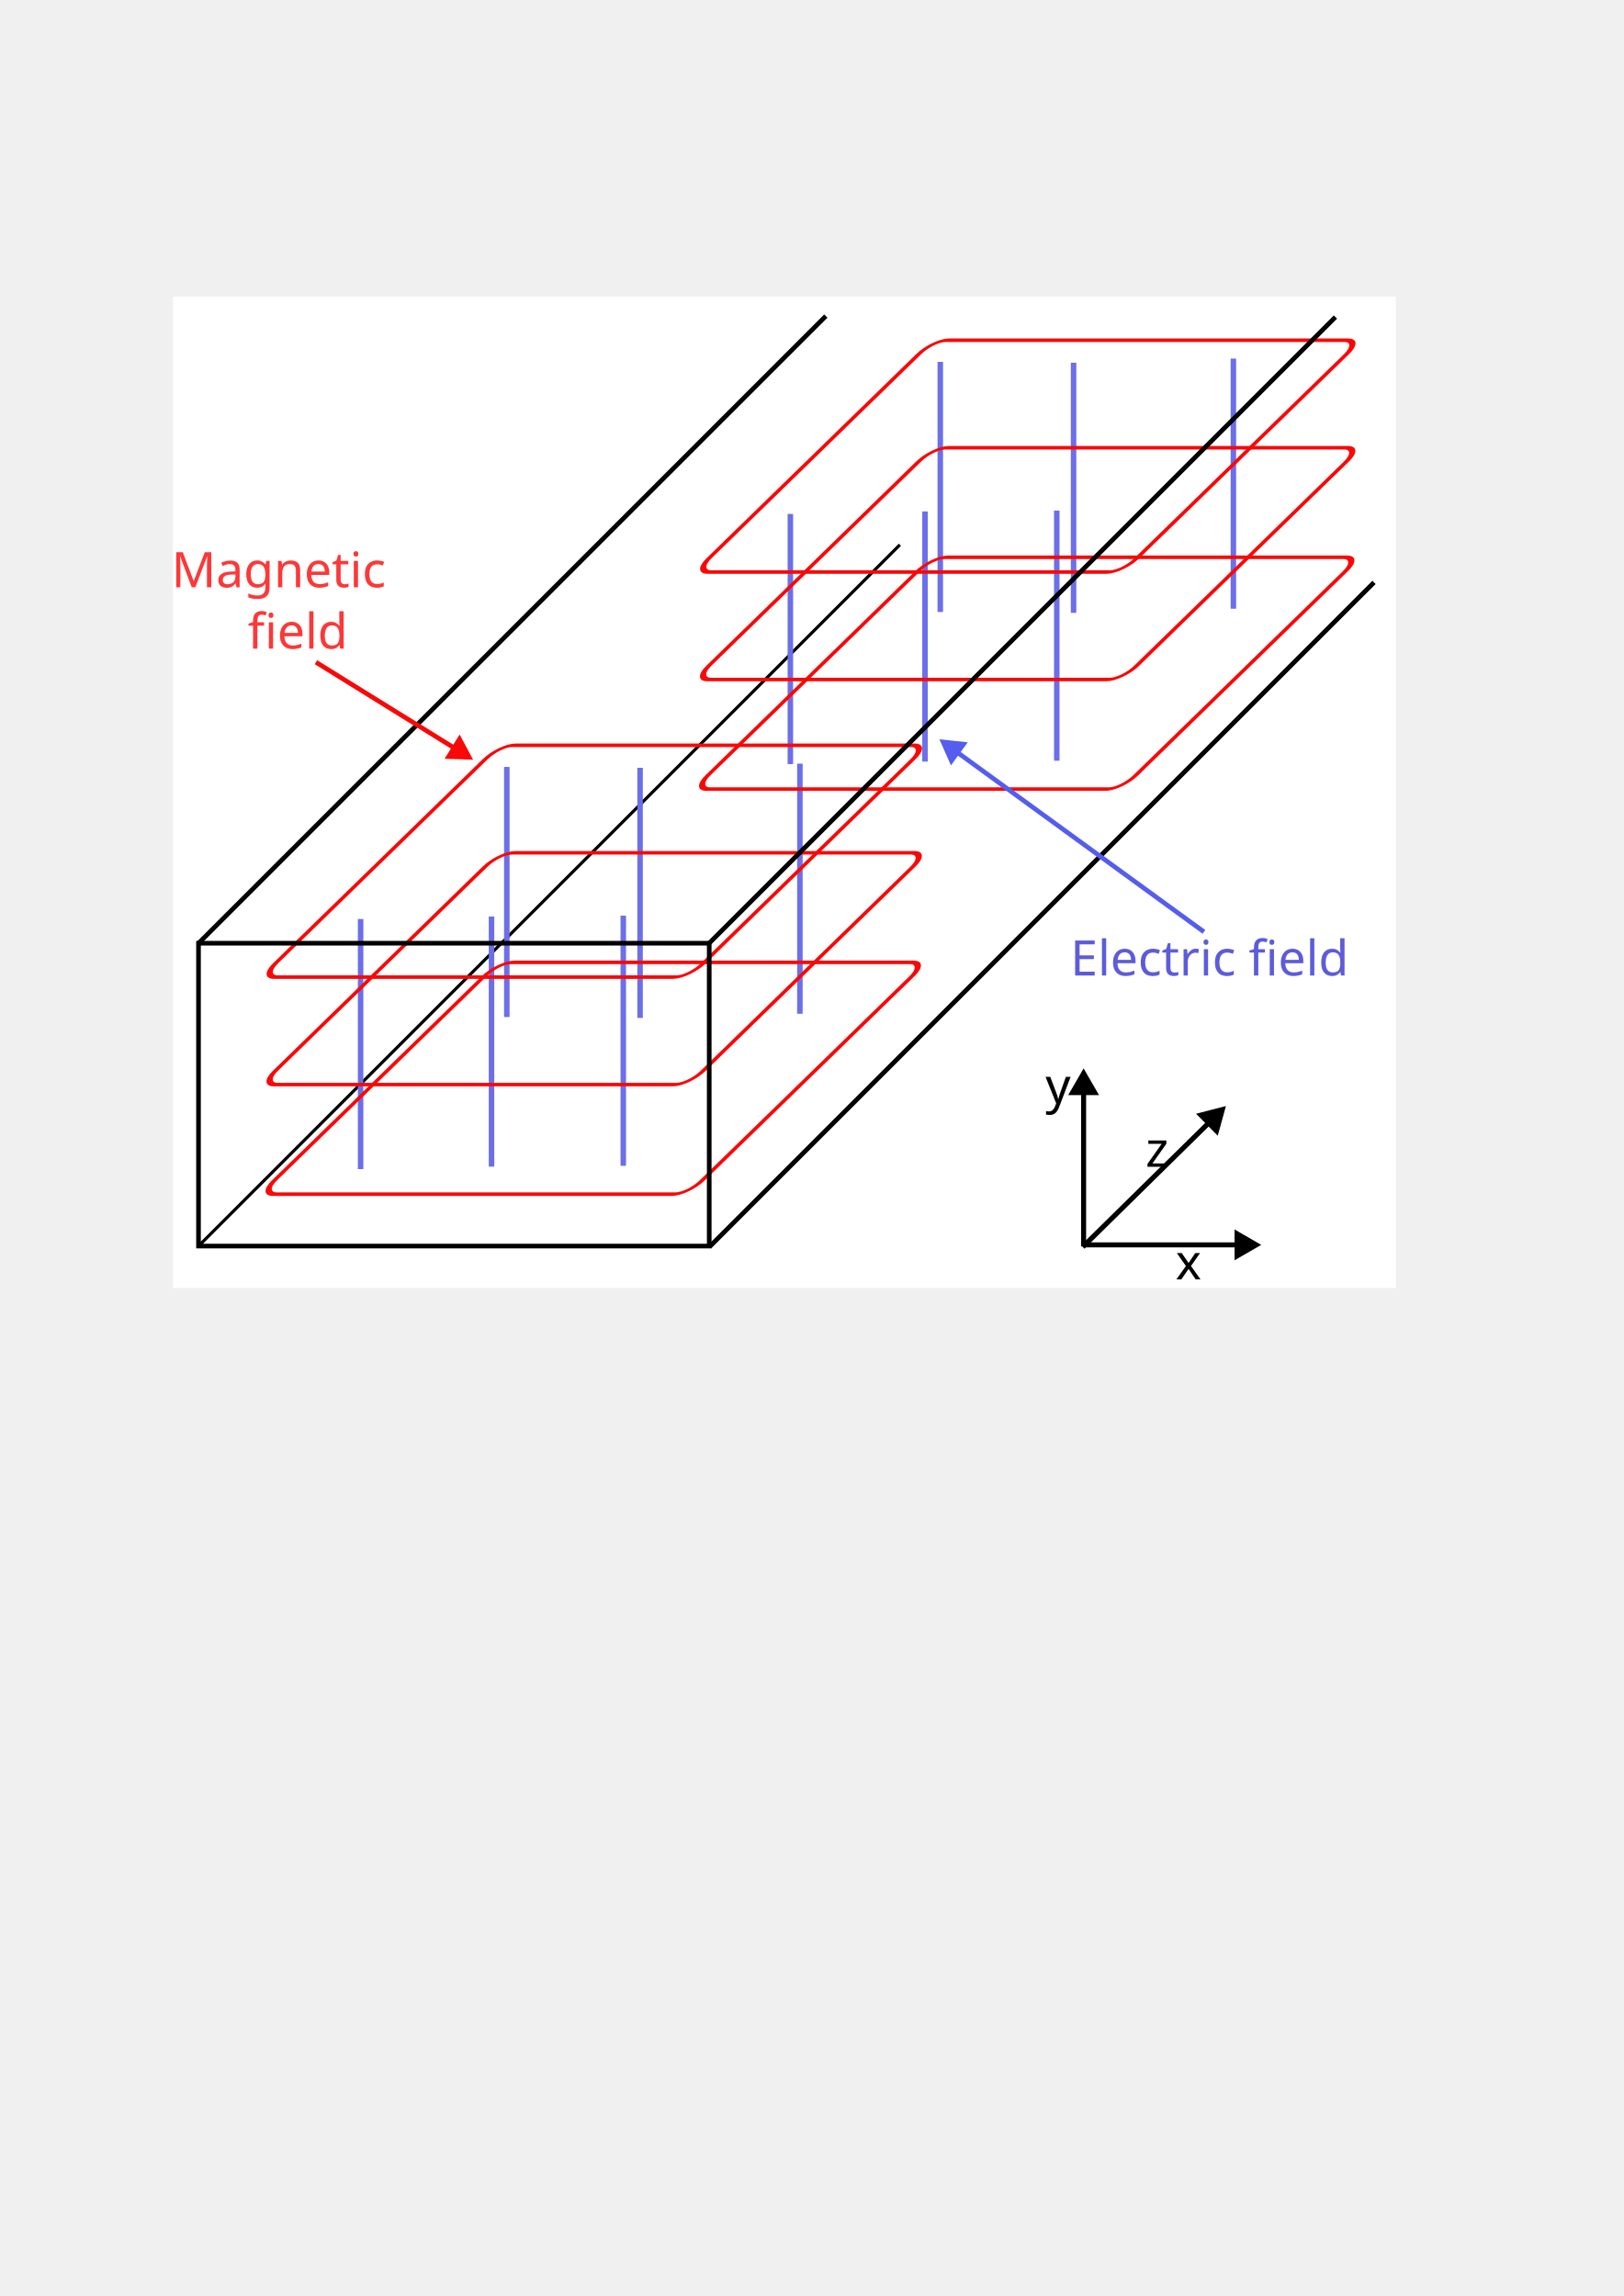
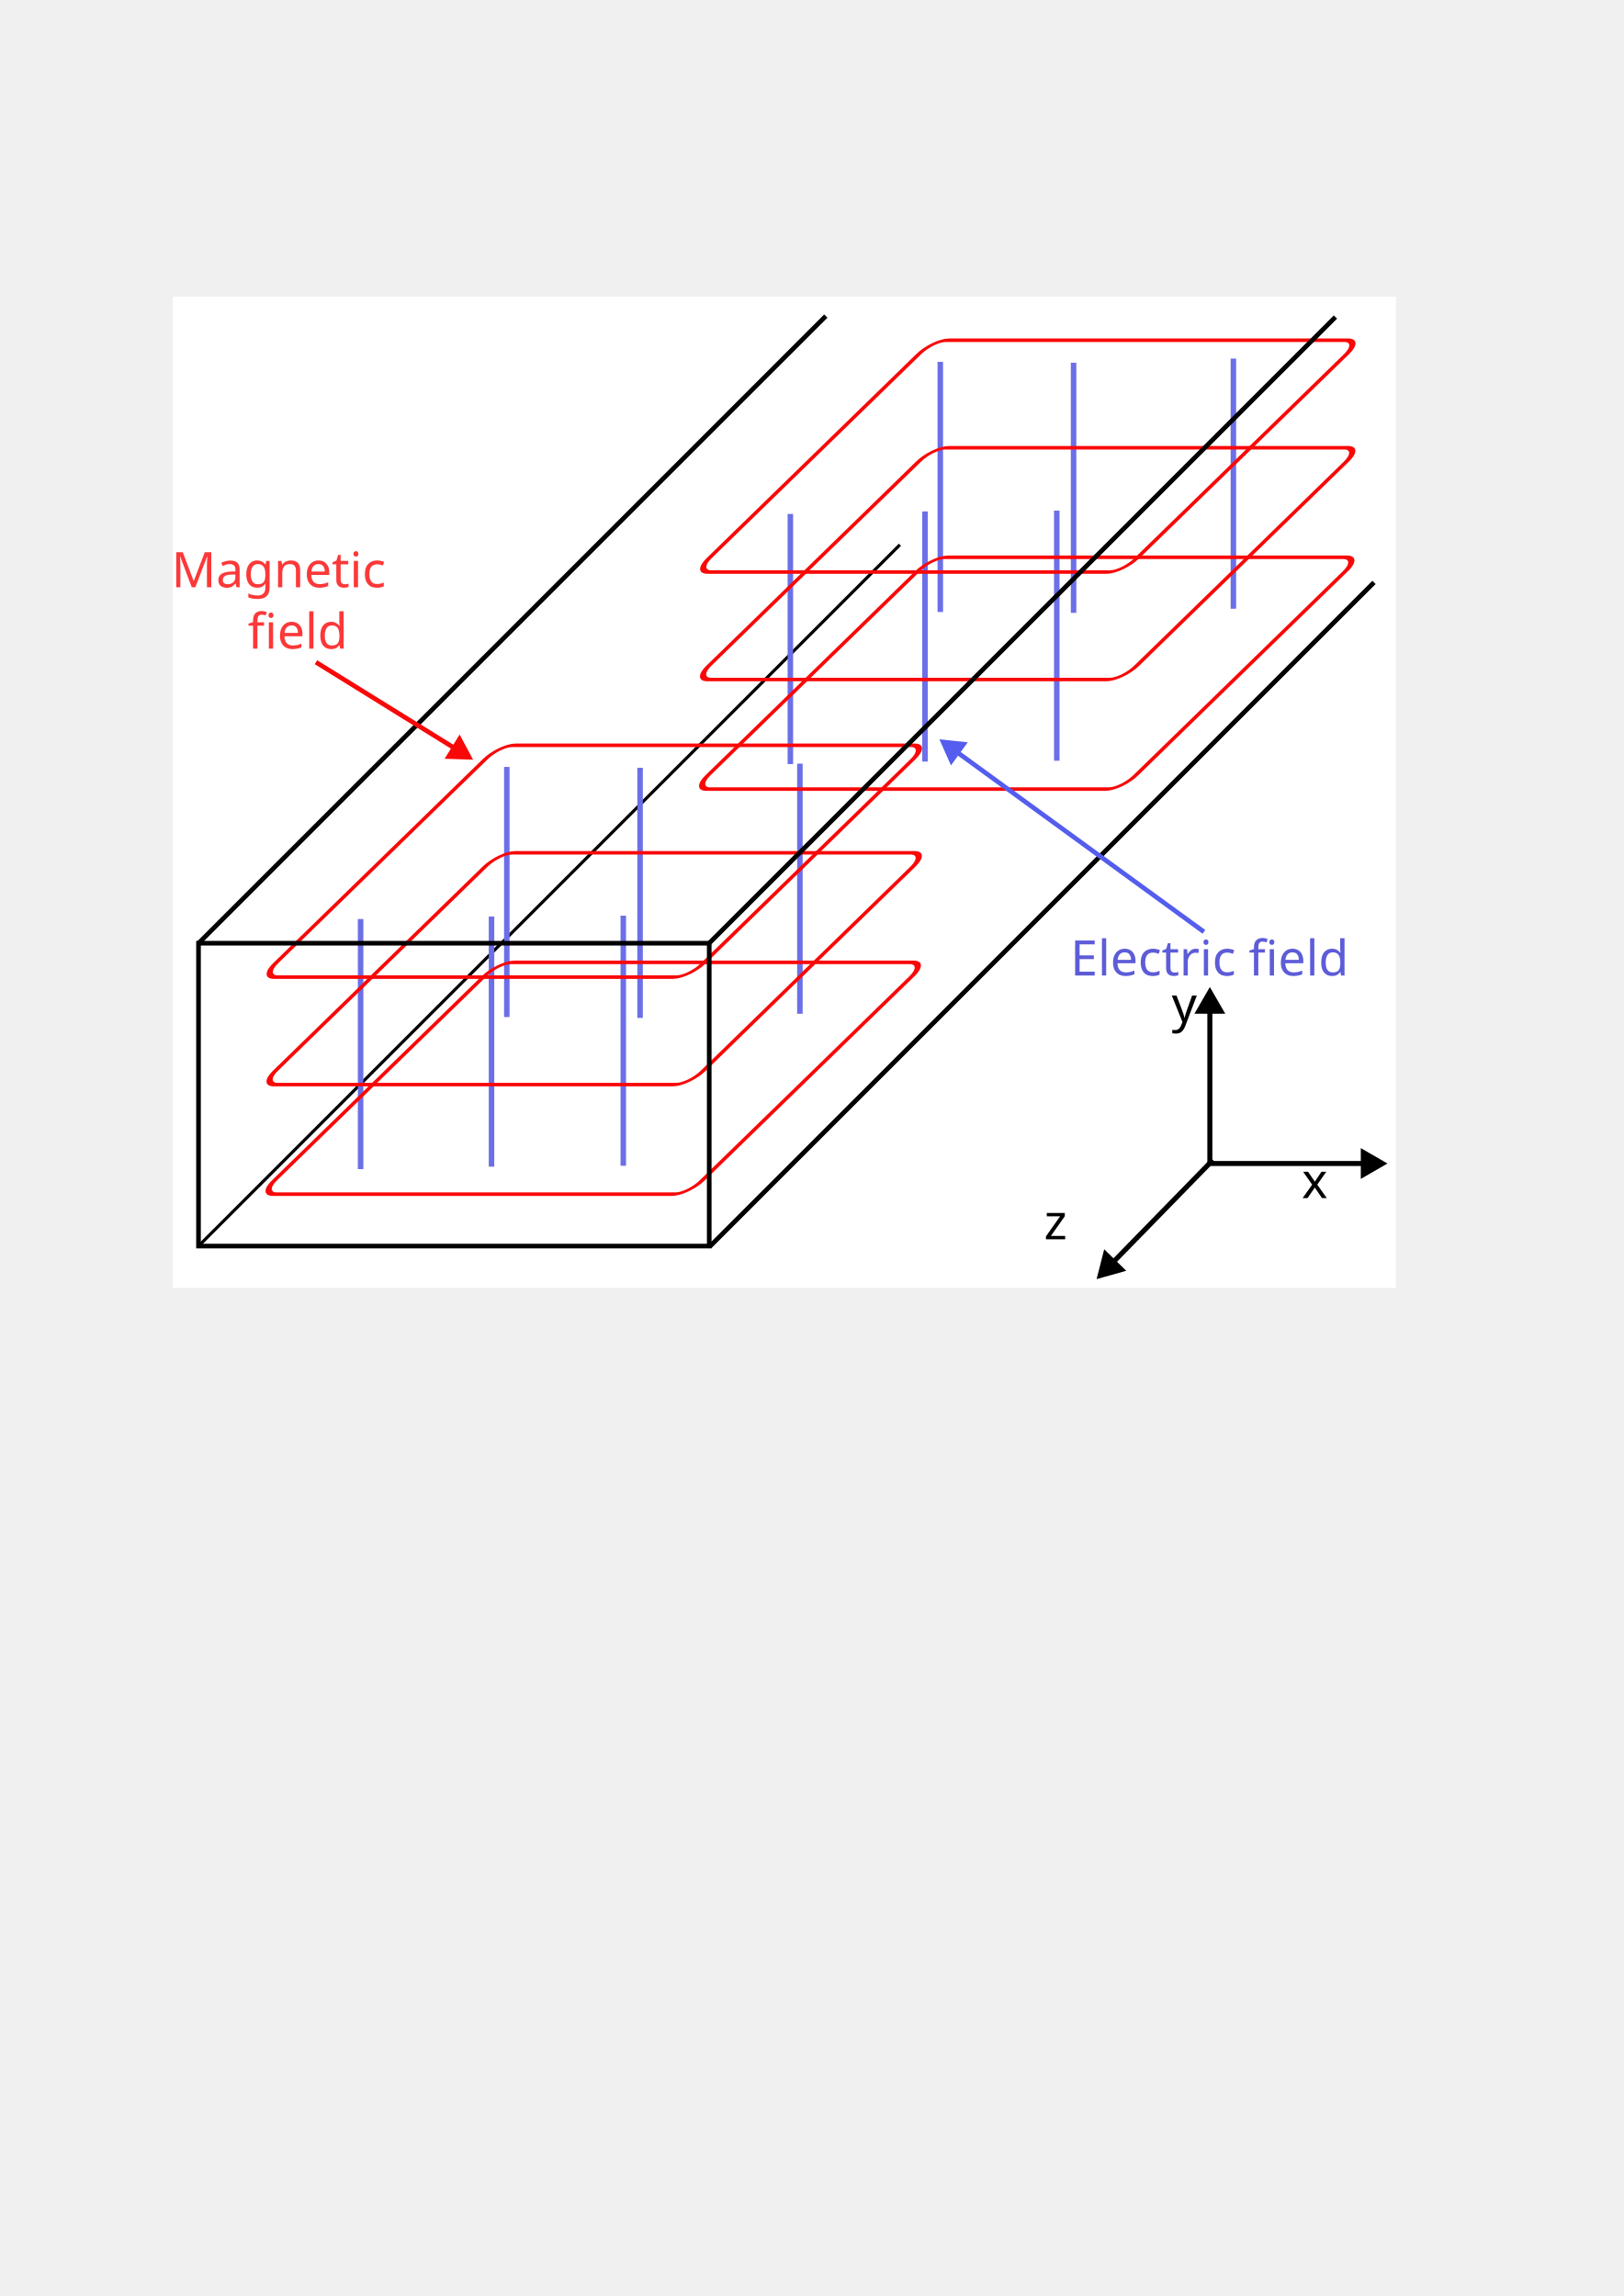
<svg xmlns="http://www.w3.org/2000/svg" width="210mm" height="297mm" viewBox="0 0 210 297" version="1.1" id="svg5">
  <defs id="defs2">
    <rect x="146.086" y="321.92" width="60.989" height="31.202" id="rect8521" />
    <marker style="overflow:visible" id="TriangleStart" refX="0" refY="0" orient="auto-start-reverse" markerWidth="5.324" markerHeight="6.155" viewBox="0 0 5.324 6.155" preserveAspectRatio="xMidYMid">
      <path transform="scale(0.5)" style="fill:context-stroke;fill-rule:evenodd;stroke:context-stroke;stroke-width:1pt" d="M 5.77,0 -2.88,5 V -5 Z" id="path135" />
+     </marker>
+     <marker style="overflow:visible" id="TriangleStart-3" refX="0" refY="0" orient="auto-start-reverse" markerWidth="5.324" markerHeight="6.155" viewBox="0 0 5.324 6.155" preserveAspectRatio="xMidYMid">
+       <path transform="scale(0.5)" style="fill:context-stroke;fill-rule:evenodd;stroke:context-stroke;stroke-width:1pt" d="M 5.77,0 -2.88,5 V -5 Z" id="path135-1" />
    </marker>
  </defs>
  <g id="layer1">
    <rect style="fill:#ffffff;stroke:none;stroke-width:0.4;stroke-miterlimit:4.1;stroke-dasharray:none;stroke-opacity:1;paint-order:markers stroke fill" id="rect6813" width="158.167" height="128.23" x="22.369" y="38.374" />
    <path style="fill:none;stroke:#000000;stroke-width:0.4;stroke-miterlimit:4.1;stroke-dasharray:none" d="M 25.621,161.234 116.388,70.467" id="path486-6-1" />
    <path style="fill:none;stroke:#6c6fe8;stroke-width:0.712;stroke-miterlimit:4.1;stroke-opacity:1;paint-order:markers stroke fill" d="M 102.222,98.838 V 66.482" id="path2086-1" />
    <path style="fill:none;stroke:#6c6fe8;stroke-width:0.712;stroke-miterlimit:4.1;stroke-opacity:1;paint-order:markers stroke fill" d="M 119.634,98.515 V 66.159" id="path2086-5-2" />
    <path style="fill:none;stroke:#000000;stroke-width:0.6;stroke-miterlimit:4.1;stroke-dasharray:none" d="M 25.749,121.946 106.81,40.885" id="path486" />
    <path style="fill:none;stroke:#6c6fe8;stroke-width:0.712;stroke-miterlimit:4.1;stroke-opacity:1;paint-order:markers stroke fill" d="M 121.612,79.164 V 46.809" id="path2086-5-1-9" />
    <path style="fill:none;stroke:#6c6fe8;stroke-width:0.712;stroke-miterlimit:4.1;stroke-opacity:1;paint-order:markers stroke fill" d="M 138.849,79.276 V 46.921" id="path2086-5-7-3" />
    <path style="fill:none;stroke:#000000;stroke-width:0.6;stroke-miterlimit:4.1;stroke-dasharray:none" d="M 91.789,161.254 177.707,75.336" id="path486-3-1" />
    <path style="fill:none;stroke:#6c6fe8;stroke-width:0.712;stroke-miterlimit:4.1;stroke-opacity:1;paint-order:markers stroke fill" d="M 159.519,78.739 V 46.384" id="path2086-5-9-1" />
    <path style="fill:none;stroke:#6c6fe8;stroke-width:0.712;stroke-miterlimit:4.1;stroke-opacity:1;paint-order:markers stroke fill" d="M 46.638,151.235 V 118.879" id="path2086" />
    <path style="fill:none;stroke:#6c6fe8;stroke-width:0.712;stroke-miterlimit:4.1;stroke-opacity:1;paint-order:markers stroke fill" d="M 63.57,150.912 V 118.556" id="path2086-5" />
    <path style="fill:none;stroke:#6c6fe8;stroke-width:0.712;stroke-miterlimit:4.1;stroke-opacity:1;paint-order:markers stroke fill" d="M 65.547,131.561 V 99.206" id="path2086-5-1" />
    <path style="fill:none;stroke:#6c6fe8;stroke-width:0.712;stroke-miterlimit:4.1;stroke-opacity:1;paint-order:markers stroke fill" d="M 82.784,131.673 V 99.318" id="path2086-5-7" />
    <path style="fill:none;stroke:#6c6fe8;stroke-width:0.712;stroke-miterlimit:4.1;stroke-opacity:1;paint-order:markers stroke fill" d="M 103.454,131.136 V 98.781" id="path2086-5-9" />
    <path style="fill:none;stroke:#6c6fe8;stroke-width:0.712;stroke-miterlimit:4.1;stroke-opacity:1;paint-order:markers stroke fill" d="M 136.676,98.404 V 66.048" id="path2086-5-5-9" />
    <path style="fill:none;stroke:#6c6fe8;stroke-width:0.712;stroke-miterlimit:4.1;stroke-opacity:1;paint-order:markers stroke fill" d="M 80.612,150.801 V 118.445" id="path2086-5-5" />
    <rect style="fill:none;stroke:#f90808;stroke-width:0.655;stroke-miterlimit:4.1;paint-order:markers stroke fill" id="rect1430" width="55.327" height="42.983" x="163.624" y="138.203" rx="1.87" ry="2.549" transform="matrix(1,0,-0.7164933,0.697594,0,0)" />
    <rect style="fill:none;stroke:#f90808;stroke-width:0.655;stroke-miterlimit:4.1;paint-order:markers stroke fill" id="rect1430-4" width="55.327" height="42.983" x="165.872" y="63.092" rx="1.87" ry="2.549" transform="matrix(1,0,-0.7164933,0.697594,0,0)" />
    <rect style="fill:none;stroke:#f90808;stroke-width:0.655;stroke-miterlimit:4.1;paint-order:markers stroke fill" id="rect1430-3-7" width="55.327" height="42.983" x="180.132" y="83.023" rx="1.87" ry="2.549" transform="matrix(1,0,-0.7164933,0.697594,0,0)" />
    <rect style="fill:none;stroke:#f90808;stroke-width:0.655;stroke-miterlimit:4.1;paint-order:markers stroke fill" id="rect1430-6-8" width="55.327" height="42.983" x="194.569" y="103.34" rx="1.87" ry="2.549" transform="matrix(1,0,-0.7164933,0.697594,0,0)" />
    <rect style="fill:none;stroke:#f90808;stroke-width:0.655;stroke-miterlimit:4.1;paint-order:markers stroke fill" id="rect1430-3" width="55.327" height="42.983" x="177.885" y="158.134" rx="1.87" ry="2.549" transform="matrix(1,0,-0.7164933,0.697594,0,0)" />
    <rect style="fill:none;stroke:#f90808;stroke-width:0.655;stroke-miterlimit:4.1;paint-order:markers stroke fill" id="rect1430-6" width="55.327" height="42.983" x="192.321" y="178.451" rx="1.87" ry="2.549" transform="matrix(1,0,-0.7164933,0.697594,0,0)" />
    <rect style="fill:none;stroke:#000000;stroke-width:0.6;stroke-miterlimit:4.1;stroke-dasharray:none" id="rect430" width="66.053" height="39.175" x="25.674" y="122.011" />
    <path style="fill:none;stroke:#000000;stroke-width:0.6;stroke-miterlimit:4.1;stroke-dasharray:none" d="M 91.66,122.072 172.72,41.012" id="path486-3" />
    <text xml:space="preserve" style="font-weight:500;font-size:6.35px;font-family:'Clear Sans Medium';-inkscape-font-specification:'Clear Sans Medium, Medium';fill:#5d5cd8;fill-opacity:1;stroke:none;stroke-width:0.4;stroke-miterlimit:4.1;stroke-dasharray:none;stroke-opacity:1;paint-order:markers stroke fill" x="138.443" y="126.192" id="text7037">
      <tspan id="tspan7035" style="font-size:6.35px;fill:#5d5cd8;fill-opacity:1;stroke:none;stroke-width:0.4" x="138.443" y="126.192">Electric field</tspan>
    </text>
    <text xml:space="preserve" style="font-weight:500;font-size:6.35px;font-family:'Clear Sans Medium';-inkscape-font-specification:'Clear Sans Medium, Medium';fill:#5d5cd8;fill-opacity:1;stroke:none;stroke-width:0.4;stroke-miterlimit:4.1;stroke-dasharray:none;stroke-opacity:1;paint-order:markers stroke fill" x="42.646" y="75.965" id="text7037-6">
      <tspan id="tspan7035-3" style="font-size:6.35px;text-align:center;text-anchor:middle;fill:#fc3838;fill-opacity:1;stroke:none;stroke-width:0.4" x="42.646" y="75.965">Magnetic </tspan>
      <tspan style="font-size:6.35px;text-align:center;text-anchor:middle;fill:#fc3838;fill-opacity:1;stroke:none;stroke-width:0.4" x="42.646" y="83.902" id="tspan8517">field</tspan>
    </text>
    <path style="fill:#5d5cd8;fill-opacity:1;stroke:#545ded;stroke-width:0.6;stroke-miterlimit:4.1;stroke-dasharray:none;stroke-opacity:1;marker-end:url(#TriangleStart);paint-order:markers stroke fill" d="M 155.71,120.54 123.219,96.887" id="path7971" />
    <text xml:space="preserve" transform="scale(0.2645833)" id="text8519" style="font-weight:500;font-size:24px;font-family:'Clear Sans Medium';-inkscape-font-specification:'Clear Sans Medium, Medium';white-space:pre;shape-inside:url(#rect8521);display:inline;fill:#fc3838;fill-opacity:1;stroke:#545ded;stroke-width:2.268;stroke-miterlimit:4.1;stroke-dasharray:none;stroke-opacity:1;paint-order:markers stroke fill" />
    <path style="fill:#ff2222;fill-opacity:1;stroke:#f90808;stroke-width:0.6;stroke-miterlimit:4.1;stroke-dasharray:none;stroke-opacity:1;marker-end:url(#TriangleStart);paint-order:markers stroke fill" d="M 40.864,85.66 59.377,97.143" id="path8587" />
-     <path style="fill:#000000;fill-opacity:1;stroke:#000000;stroke-width:0.648;stroke-miterlimit:4.1;stroke-dasharray:none;stroke-opacity:1;paint-order:markers stroke fill;marker-end:url(#TriangleStart)" d="m 140.038,161.297 16.876,-16.611" id="path1952" />
-     <path style="fill:#000000;fill-opacity:1;stroke:#000000;stroke-width:0.648;stroke-miterlimit:4.1;stroke-dasharray:none;stroke-opacity:1;paint-order:markers stroke fill;marker-end:url(#TriangleStart)" d="M 140.148,161.236 V 140.505" id="path2725" />
-     <path style="fill:#000000;fill-opacity:1;stroke:#000000;stroke-width:0.648;stroke-miterlimit:4.1;stroke-dasharray:none;stroke-opacity:1;paint-order:markers stroke fill;marker-end:url(#TriangleStart)" d="m 140.087,161.031 h 20.731" id="path2725-7" />
-     <text xml:space="preserve" style="font-size:11.289px;font-family:sans-serif;-inkscape-font-specification:'sans-serif, Normal';text-align:center;text-anchor:middle;fill:#000000;fill-opacity:1;stroke:#000000;stroke-width:0.648;stroke-miterlimit:4.1;stroke-dasharray:none;stroke-opacity:1;paint-order:markers stroke fill" x="144.186" y="142.708" id="text2857">
-       <tspan id="tspan2855" style="font-style:normal;font-variant:normal;font-weight:normal;font-stretch:normal;font-size:6.35px;font-family:sans-serif;-inkscape-font-specification:'sans-serif, Normal';font-variant-ligatures:normal;font-variant-caps:normal;font-variant-numeric:normal;font-variant-east-asian:normal;stroke:none;stroke-width:0.648" x="144.186" y="142.708">y</tspan>
+     <path style="fill:#000000;fill-opacity:1;stroke:#000000;stroke-width:0.648;stroke-miterlimit:4.1;stroke-dasharray:none;stroke-opacity:1;marker-end:url(#TriangleStart-3);paint-order:markers stroke fill" d="m 156.867,150.05 -13.432,13.764" id="path1952" />
+     <path style="fill:#000000;fill-opacity:1;stroke:#000000;stroke-width:0.648;stroke-miterlimit:4.1;stroke-dasharray:none;stroke-opacity:1;marker-end:url(#TriangleStart-3);paint-order:markers stroke fill" d="M 156.475,150.711 V 129.979" id="path2725" />
+     <path style="fill:#000000;fill-opacity:1;stroke:#000000;stroke-width:0.648;stroke-miterlimit:4.1;stroke-dasharray:none;stroke-opacity:1;marker-end:url(#TriangleStart-3);paint-order:markers stroke fill" d="M 156.415,150.505 H 177.146" id="path2725-7" />
+     <text xml:space="preserve" style="font-size:11.289px;font-family:sans-serif;-inkscape-font-specification:'sans-serif, Normal';text-align:center;text-anchor:middle;fill:#000000;fill-opacity:1;stroke:#000000;stroke-width:0.648;stroke-miterlimit:4.1;stroke-dasharray:none;stroke-opacity:1;paint-order:markers stroke fill" x="160.513" y="132.183" id="text2857">
+       <tspan id="tspan2855" style="font-style:normal;font-variant:normal;font-weight:normal;font-stretch:normal;font-size:6.35px;font-family:sans-serif;-inkscape-font-specification:'sans-serif, Normal';font-variant-ligatures:normal;font-variant-caps:normal;font-variant-numeric:normal;font-variant-east-asian:normal;stroke:none;stroke-width:0.648" x="160.513" y="132.183">y</tspan>
    </text>
-     <text xml:space="preserve" style="font-size:11.289px;font-family:sans-serif;-inkscape-font-specification:'sans-serif, Normal';text-align:center;text-anchor:middle;fill:#000000;fill-opacity:1;stroke:#000000;stroke-width:0.648;stroke-miterlimit:4.1;stroke-dasharray:none;stroke-opacity:1;paint-order:markers stroke fill" x="156.991" y="150.931" id="text2857-7">
-       <tspan id="tspan2855-3" style="font-style:normal;font-variant:normal;font-weight:normal;font-stretch:normal;font-size:6.35px;font-family:sans-serif;-inkscape-font-specification:'sans-serif, Normal';font-variant-ligatures:normal;font-variant-caps:normal;font-variant-numeric:normal;font-variant-east-asian:normal;stroke:none;stroke-width:0.648" x="156.991" y="150.931">z</tspan>
+     <text xml:space="preserve" style="font-size:11.289px;font-family:sans-serif;-inkscape-font-specification:'sans-serif, Normal';text-align:center;text-anchor:middle;fill:#000000;fill-opacity:1;stroke:#000000;stroke-width:0.648;stroke-miterlimit:4.1;stroke-dasharray:none;stroke-opacity:1;paint-order:markers stroke fill" x="143.858" y="160.309" id="text2857-7">
+       <tspan id="tspan2855-3" style="font-style:normal;font-variant:normal;font-weight:normal;font-stretch:normal;font-size:6.35px;font-family:sans-serif;-inkscape-font-specification:'sans-serif, Normal';font-variant-ligatures:normal;font-variant-caps:normal;font-variant-numeric:normal;font-variant-east-asian:normal;stroke:none;stroke-width:0.648" x="143.858" y="160.309">z</tspan>
    </text>
-     <text xml:space="preserve" style="font-style:normal;font-variant:normal;font-weight:normal;font-stretch:normal;font-size:6.35px;font-family:sans-serif;-inkscape-font-specification:'sans-serif, Normal';font-variant-ligatures:normal;font-variant-caps:normal;font-variant-numeric:normal;font-variant-east-asian:normal;text-align:center;text-anchor:middle;fill:#000000;fill-opacity:1;stroke:none;stroke-width:0.648;stroke-miterlimit:4.1;stroke-dasharray:none;stroke-opacity:1;paint-order:markers stroke fill" x="157.845" y="165.5" id="text2944">
-       <tspan id="tspan2942" style="stroke-width:0.648" x="157.845" y="165.5">x</tspan>
+     <text xml:space="preserve" style="font-style:normal;font-variant:normal;font-weight:normal;font-stretch:normal;font-size:6.35px;font-family:sans-serif;-inkscape-font-specification:'sans-serif, Normal';font-variant-ligatures:normal;font-variant-caps:normal;font-variant-numeric:normal;font-variant-east-asian:normal;text-align:center;text-anchor:middle;fill:#000000;fill-opacity:1;stroke:none;stroke-width:0.648;stroke-miterlimit:4.1;stroke-dasharray:none;stroke-opacity:1;paint-order:markers stroke fill" x="174.172" y="154.974" id="text2944">
+       <tspan id="tspan2942" style="stroke-width:0.648" x="174.172" y="154.974">x</tspan>
    </text>
  </g>
</svg>
